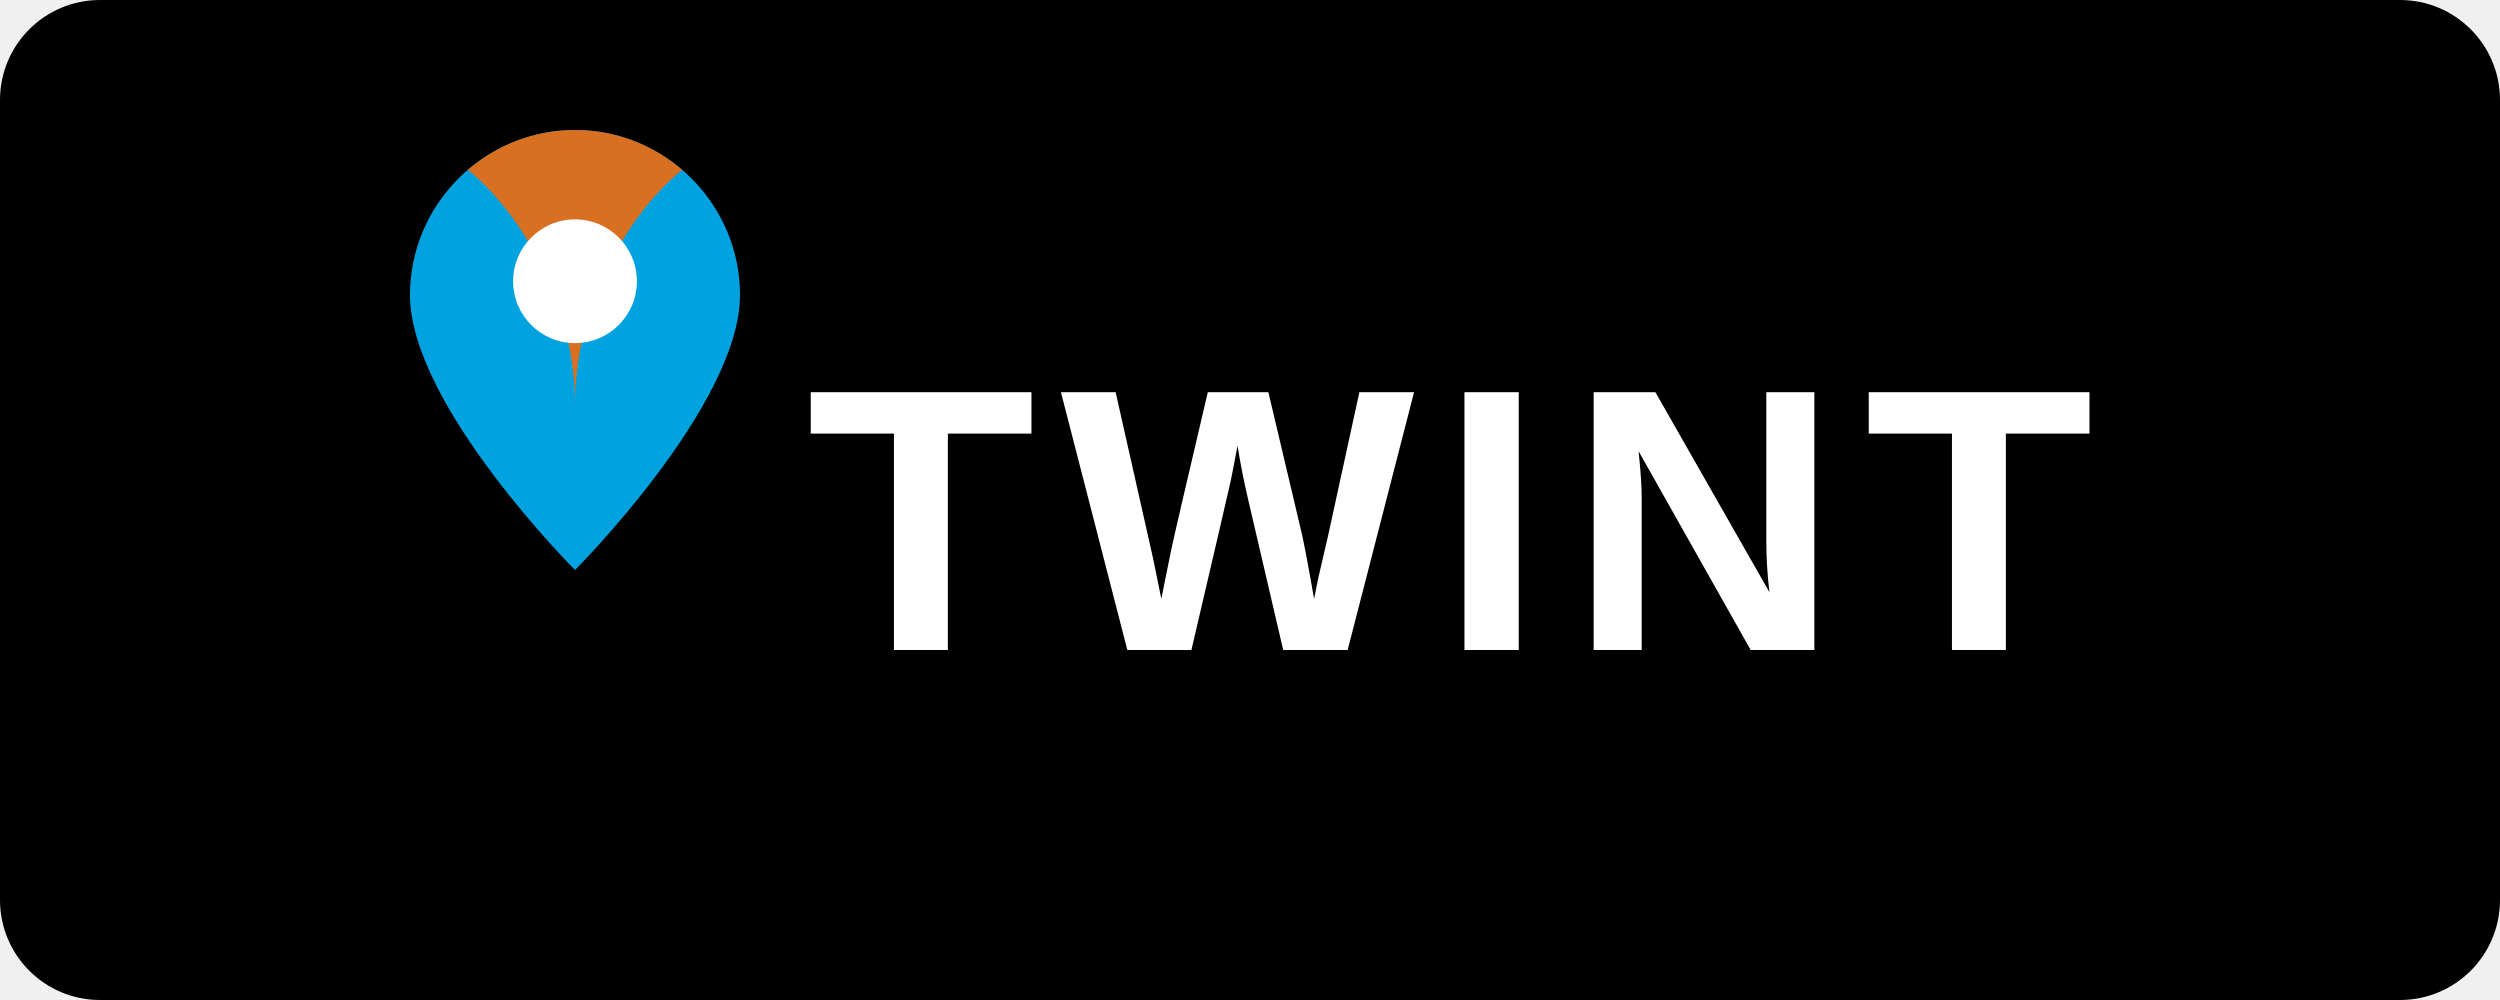
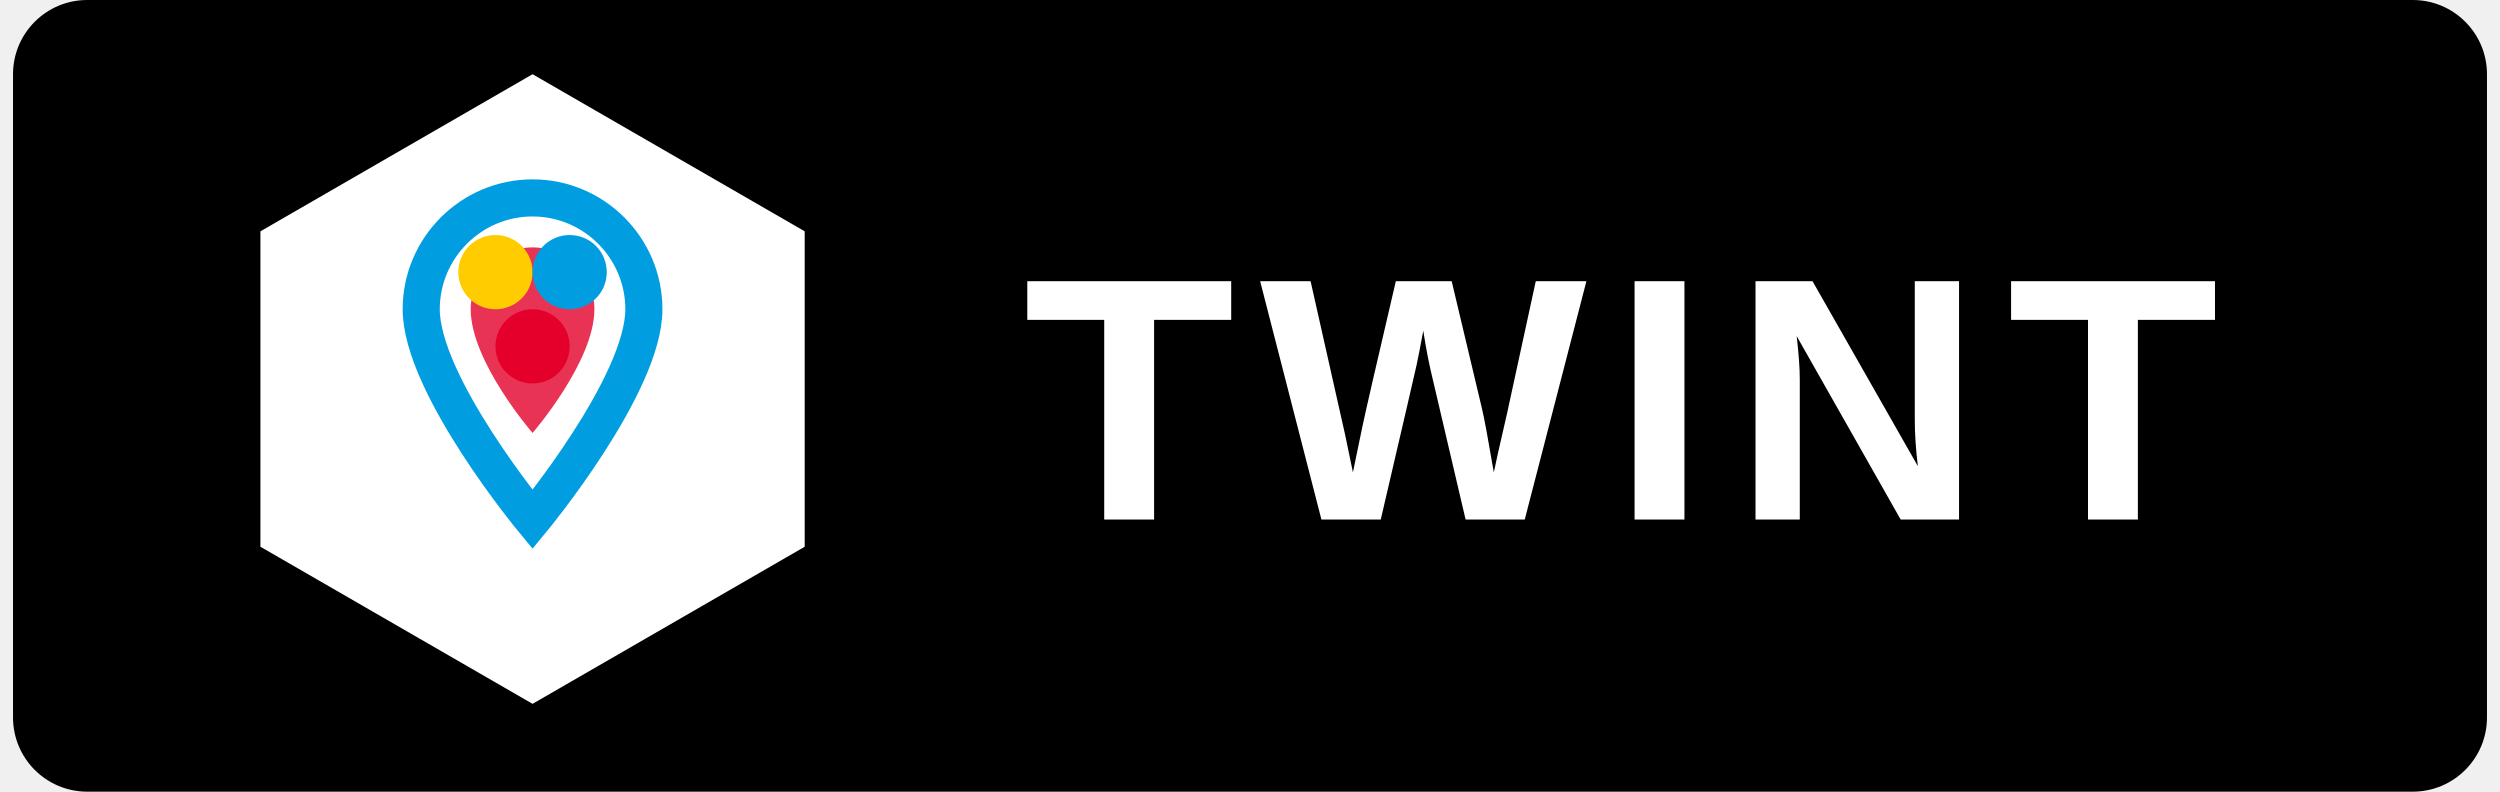
- <svg xmlns="http://www.w3.org/2000/svg" viewBox="0 0 100 40" fill="none">
-   <rect width="100" height="40" rx="4" fill="#000000" />
-   <g transform="translate(12, 3) scale(0.55)">
-     <path d="M20 4C13.4 4 8 9.4 8 16c0 8 12 20 12 20s12-12 12-20c0-6.6-5.4-12-12-12z" fill="#00A3E0" />
-     <path d="M20 4c-3 0-5.7 1.1-7.8 2.9C15.5 9.5 20 16 20 24c0-8 4.5-14.5 7.8-17.1C25.7 5.1 23 4 20 4z" fill="#FF6600" opacity="0.85" />
-     <circle cx="20" cy="15" r="4.5" fill="white" />
+ <svg xmlns="http://www.w3.org/2000/svg" viewBox="0 0 200 64" width="120" height="38">
+   <rect width="200" height="64" rx="6" fill="#000000" />
+   <g transform="translate(16, 6)">
+     <polygon points="26,0 48,12.7 48,38.2 26,50.9 4,38.2 4,12.7" fill="#ffffff" />
+     <g transform="translate(14, 8)">
+       <path d="M12,2C7.04,2,3,6.04,3,11c0,6.12,9,17,9,17s9-10.88,9-17C21,6.04,16.96,2,12,2z" fill="none" stroke="#009EE0" stroke-width="3" />
+       <path d="M12,6c-2.76,0-5,2.24-5,5c0,4.24,5,10,5,10s5-5.76,5-10C17,8.24,14.76,6,12,6z" fill="#E4002B" opacity="0.8" />
+       <circle cx="9" cy="8" r="3" fill="#FFCC00" />
+       <circle cx="15" cy="8" r="3" fill="#009EE0" />
+       <circle cx="12" cy="14" r="3" fill="#E4002B" />
+     </g>
  </g>
-   <text x="58" y="26" font-family="Arial, Helvetica, sans-serif" font-size="15" font-weight="bold" fill="#FFFFFF" text-anchor="middle" letter-spacing="1">TWINT</text>
+   <text x="130" y="42" text-anchor="middle" fill="#ffffff" font-family="Arial, Helvetica, sans-serif" font-size="28" font-weight="bold" letter-spacing="2">TWINT</text>
</svg>
